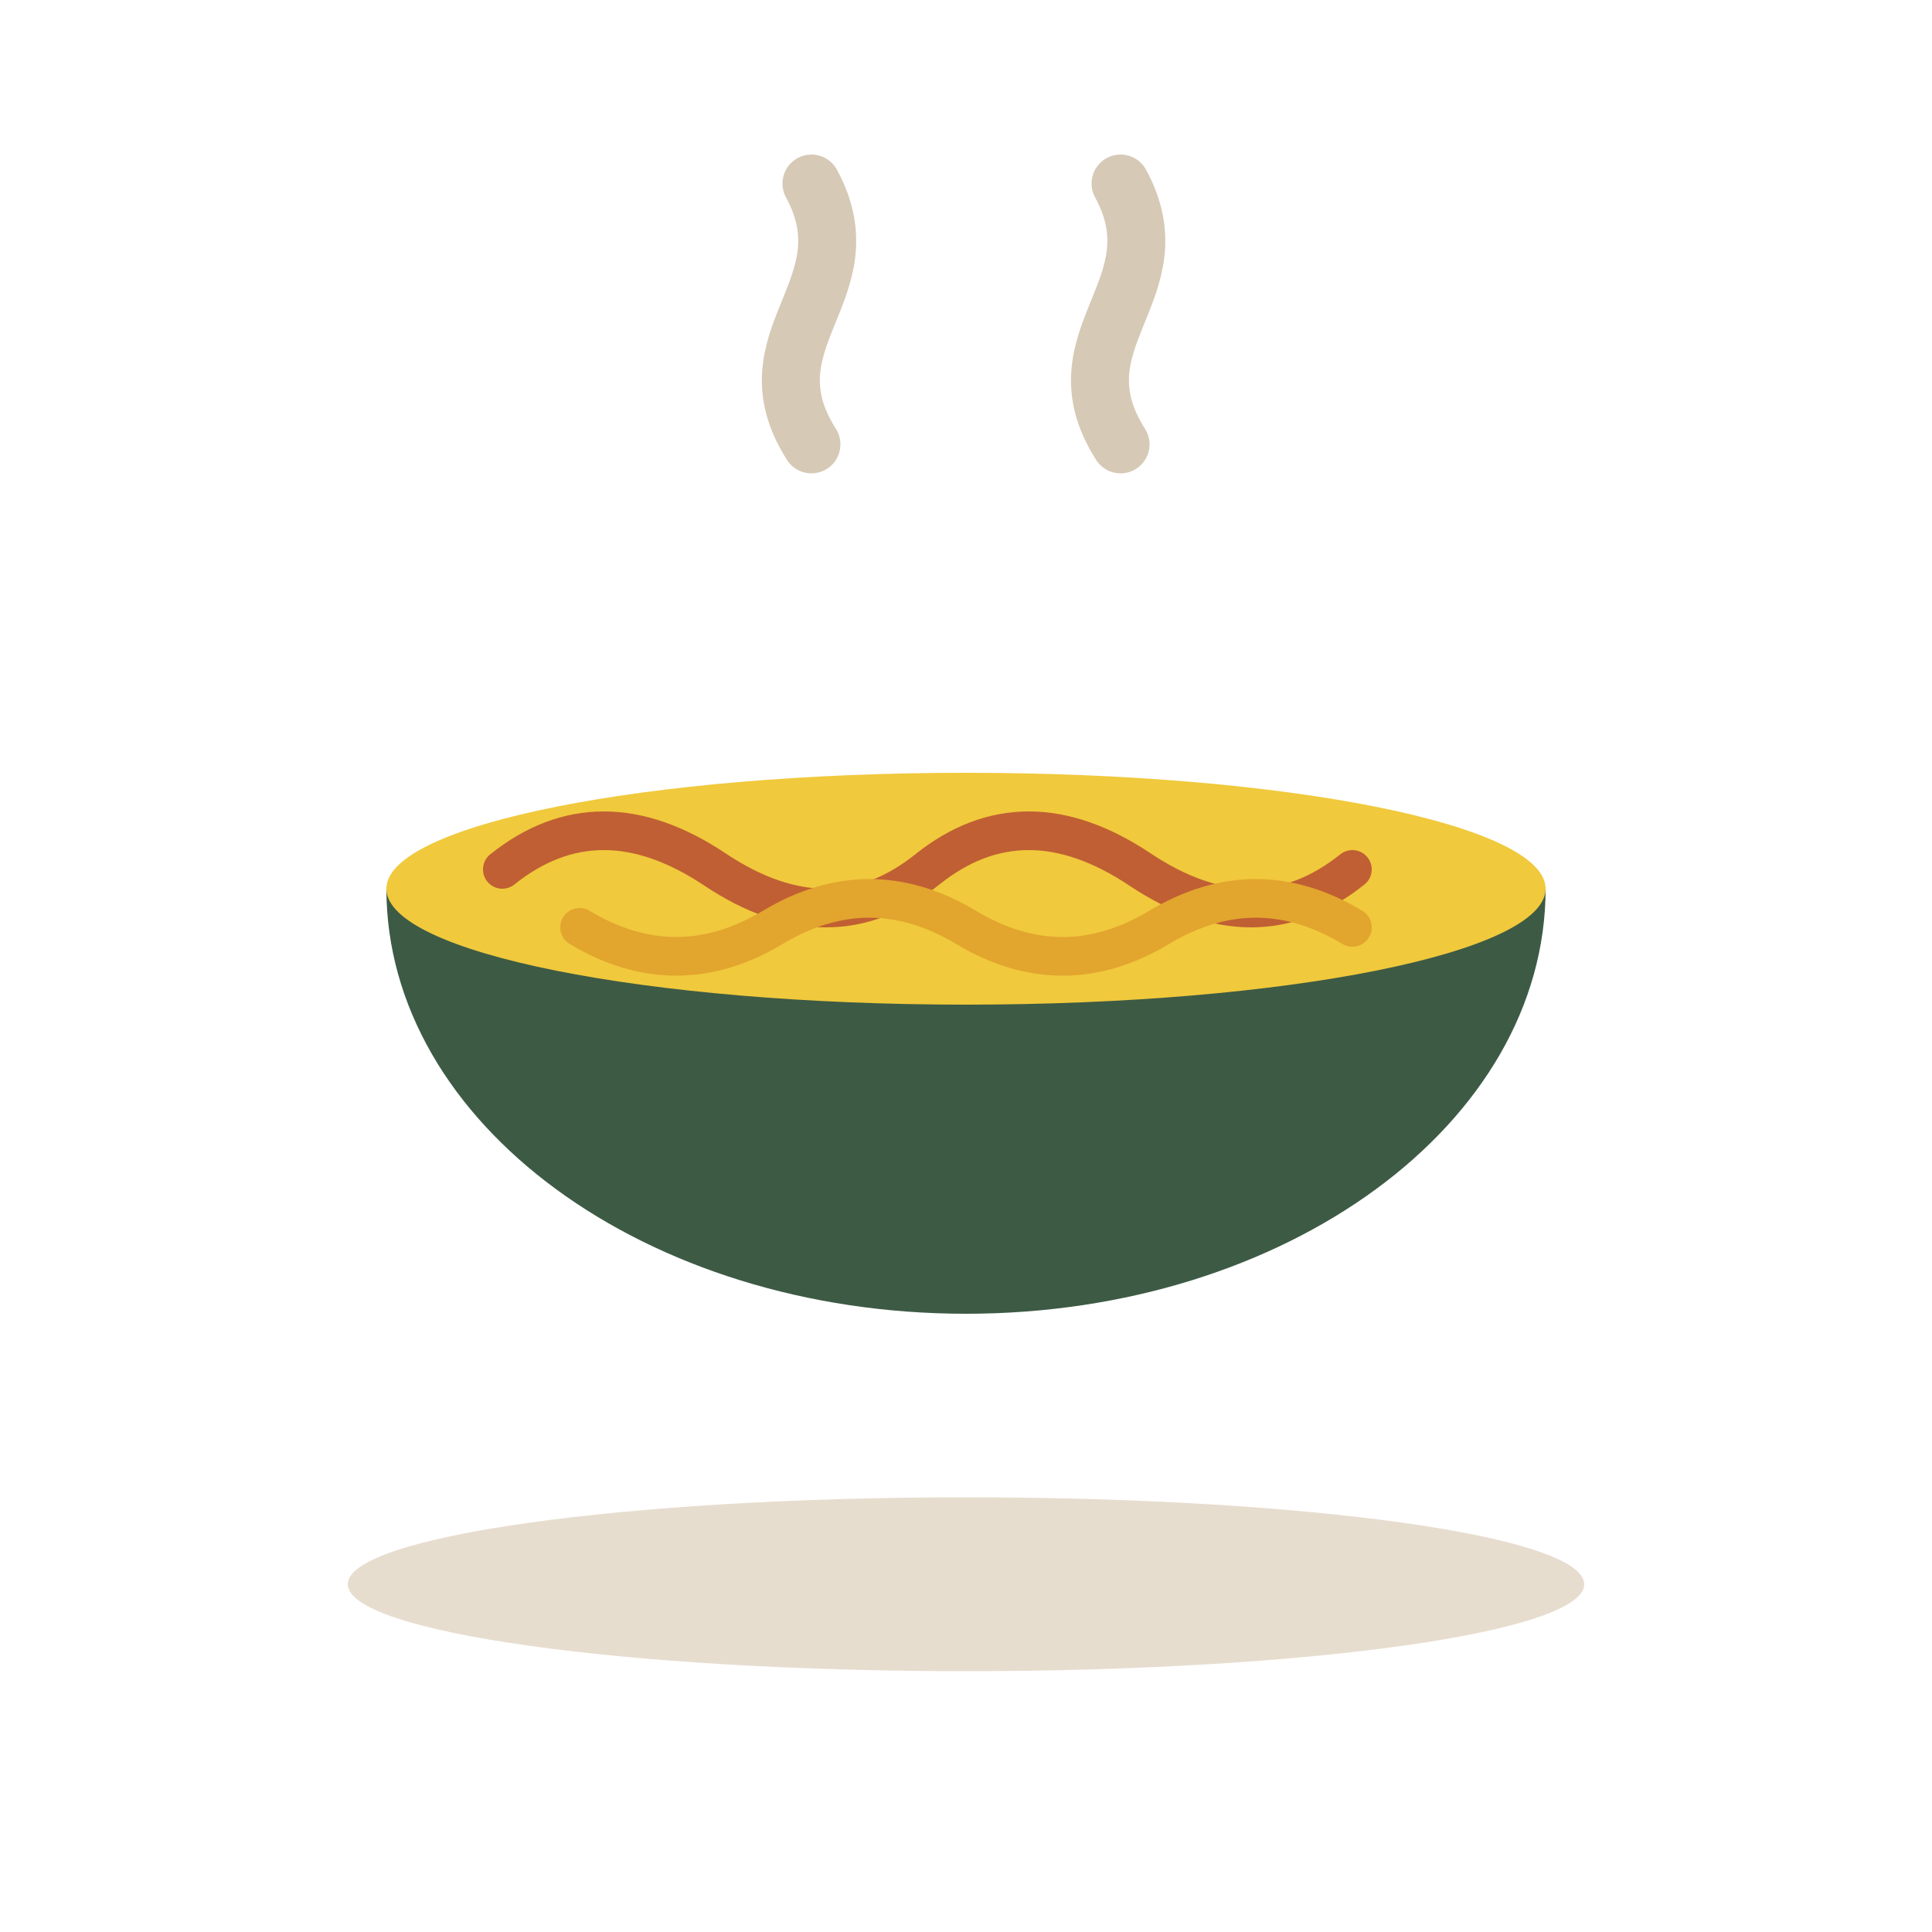
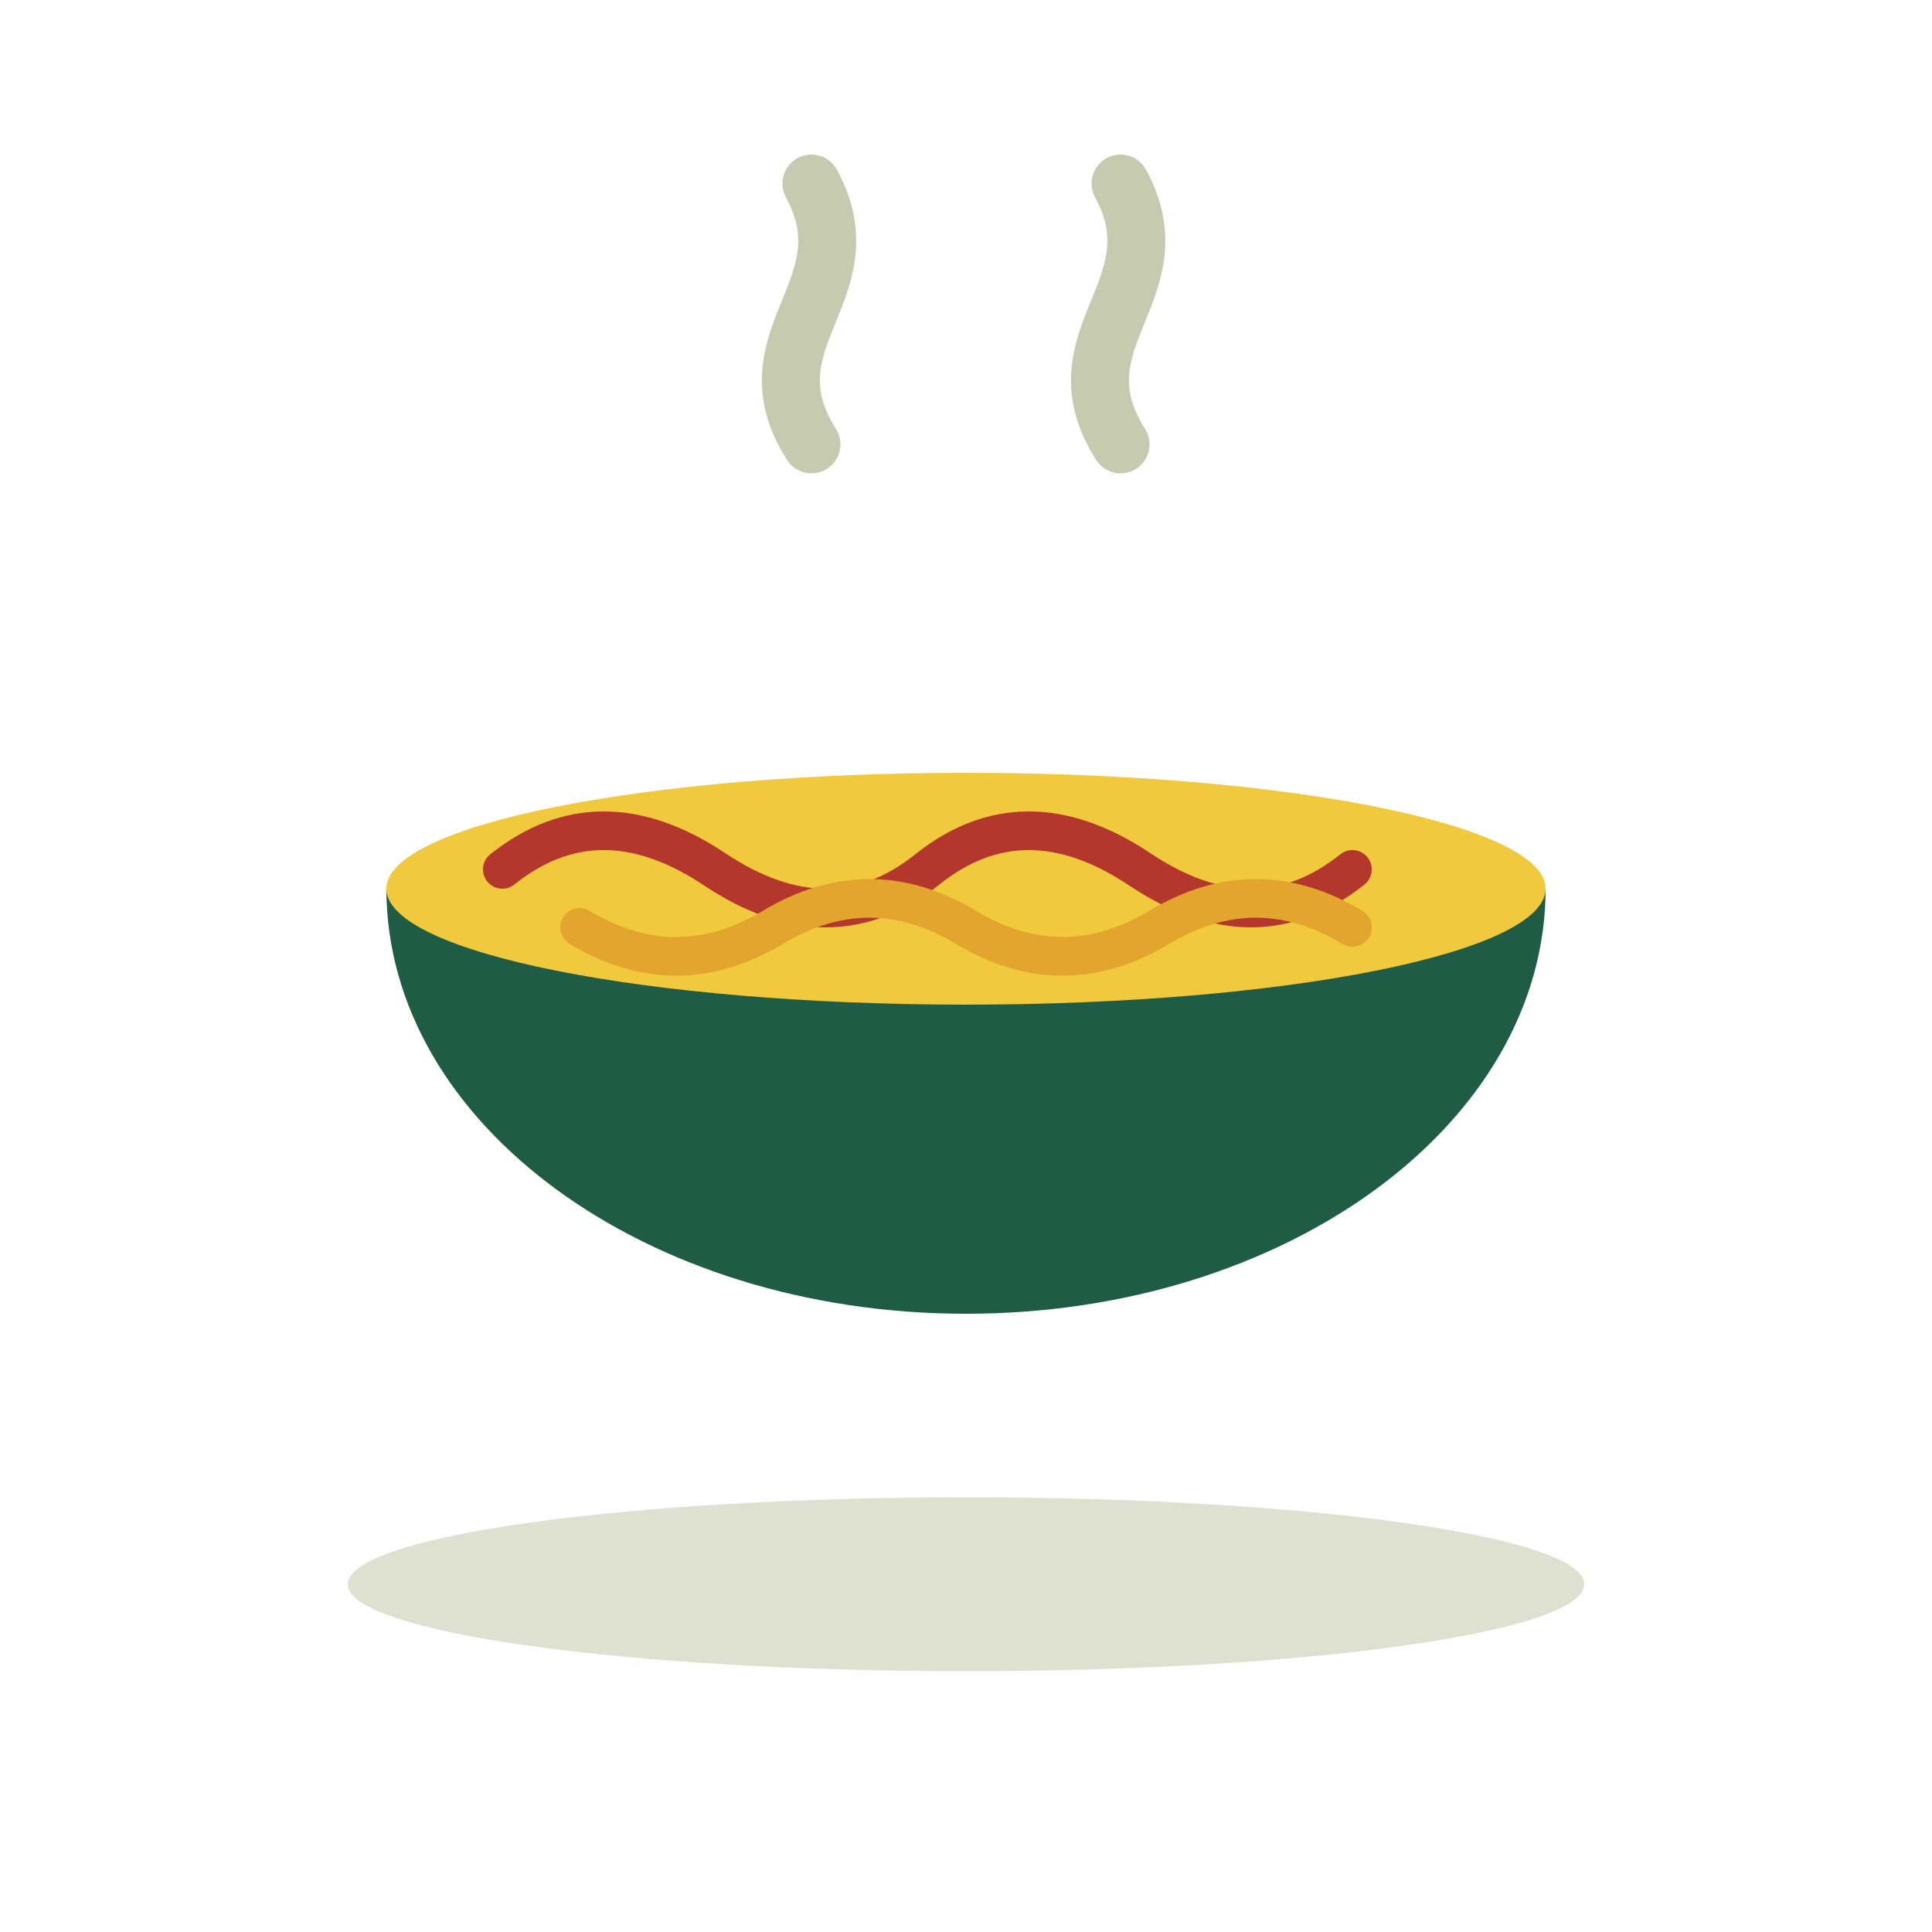
<svg xmlns="http://www.w3.org/2000/svg" viewBox="0 0 200 200">
-   <path d="M84 46 c-7 -11 6 -16 0 -27" fill="none" stroke="#d6c9b6" stroke-width="6" stroke-linecap="round" />
-   <path d="M116 46 c-7 -11 6 -16 0 -27" fill="none" stroke="#d6c9b6" stroke-width="6" stroke-linecap="round" />
-   <ellipse cx="100" cy="164" rx="64" ry="9" fill="#e7ddcf" />
-   <path d="M40 92 h120 a60 44 0 0 1 -120 0 z" fill="#3d5a45" />
+   <path d="M84 46 c-7 -11 6 -16 0 -27" fill="none" stroke="#c6cbb0" stroke-width="6" stroke-linecap="round" />
+   <path d="M116 46 c-7 -11 6 -16 0 -27" fill="none" stroke="#c6cbb0" stroke-width="6" stroke-linecap="round" />
+   <ellipse cx="100" cy="164" rx="64" ry="9" fill="#dee1cf" />
+   <path d="M40 92 h120 a60 44 0 0 1 -120 0 z" fill="#1f5c46" />
  <ellipse cx="100" cy="92" rx="60" ry="12" fill="#f0c93c" />
-   <path d="M52 90 q10 -8 22 0 t22 0 t22 0 t22 0" fill="none" stroke="#c05f33" stroke-width="4" stroke-linecap="round" />
+   <path d="M52 90 q10 -8 22 0 t22 0 t22 0 t22 0" fill="none" stroke="#b3372c" stroke-width="4" stroke-linecap="round" />
  <path d="M60 96 q10 6 20 0 t20 0 t20 0 t20 0" fill="none" stroke="#e2a52e" stroke-width="4" stroke-linecap="round" />
</svg>
